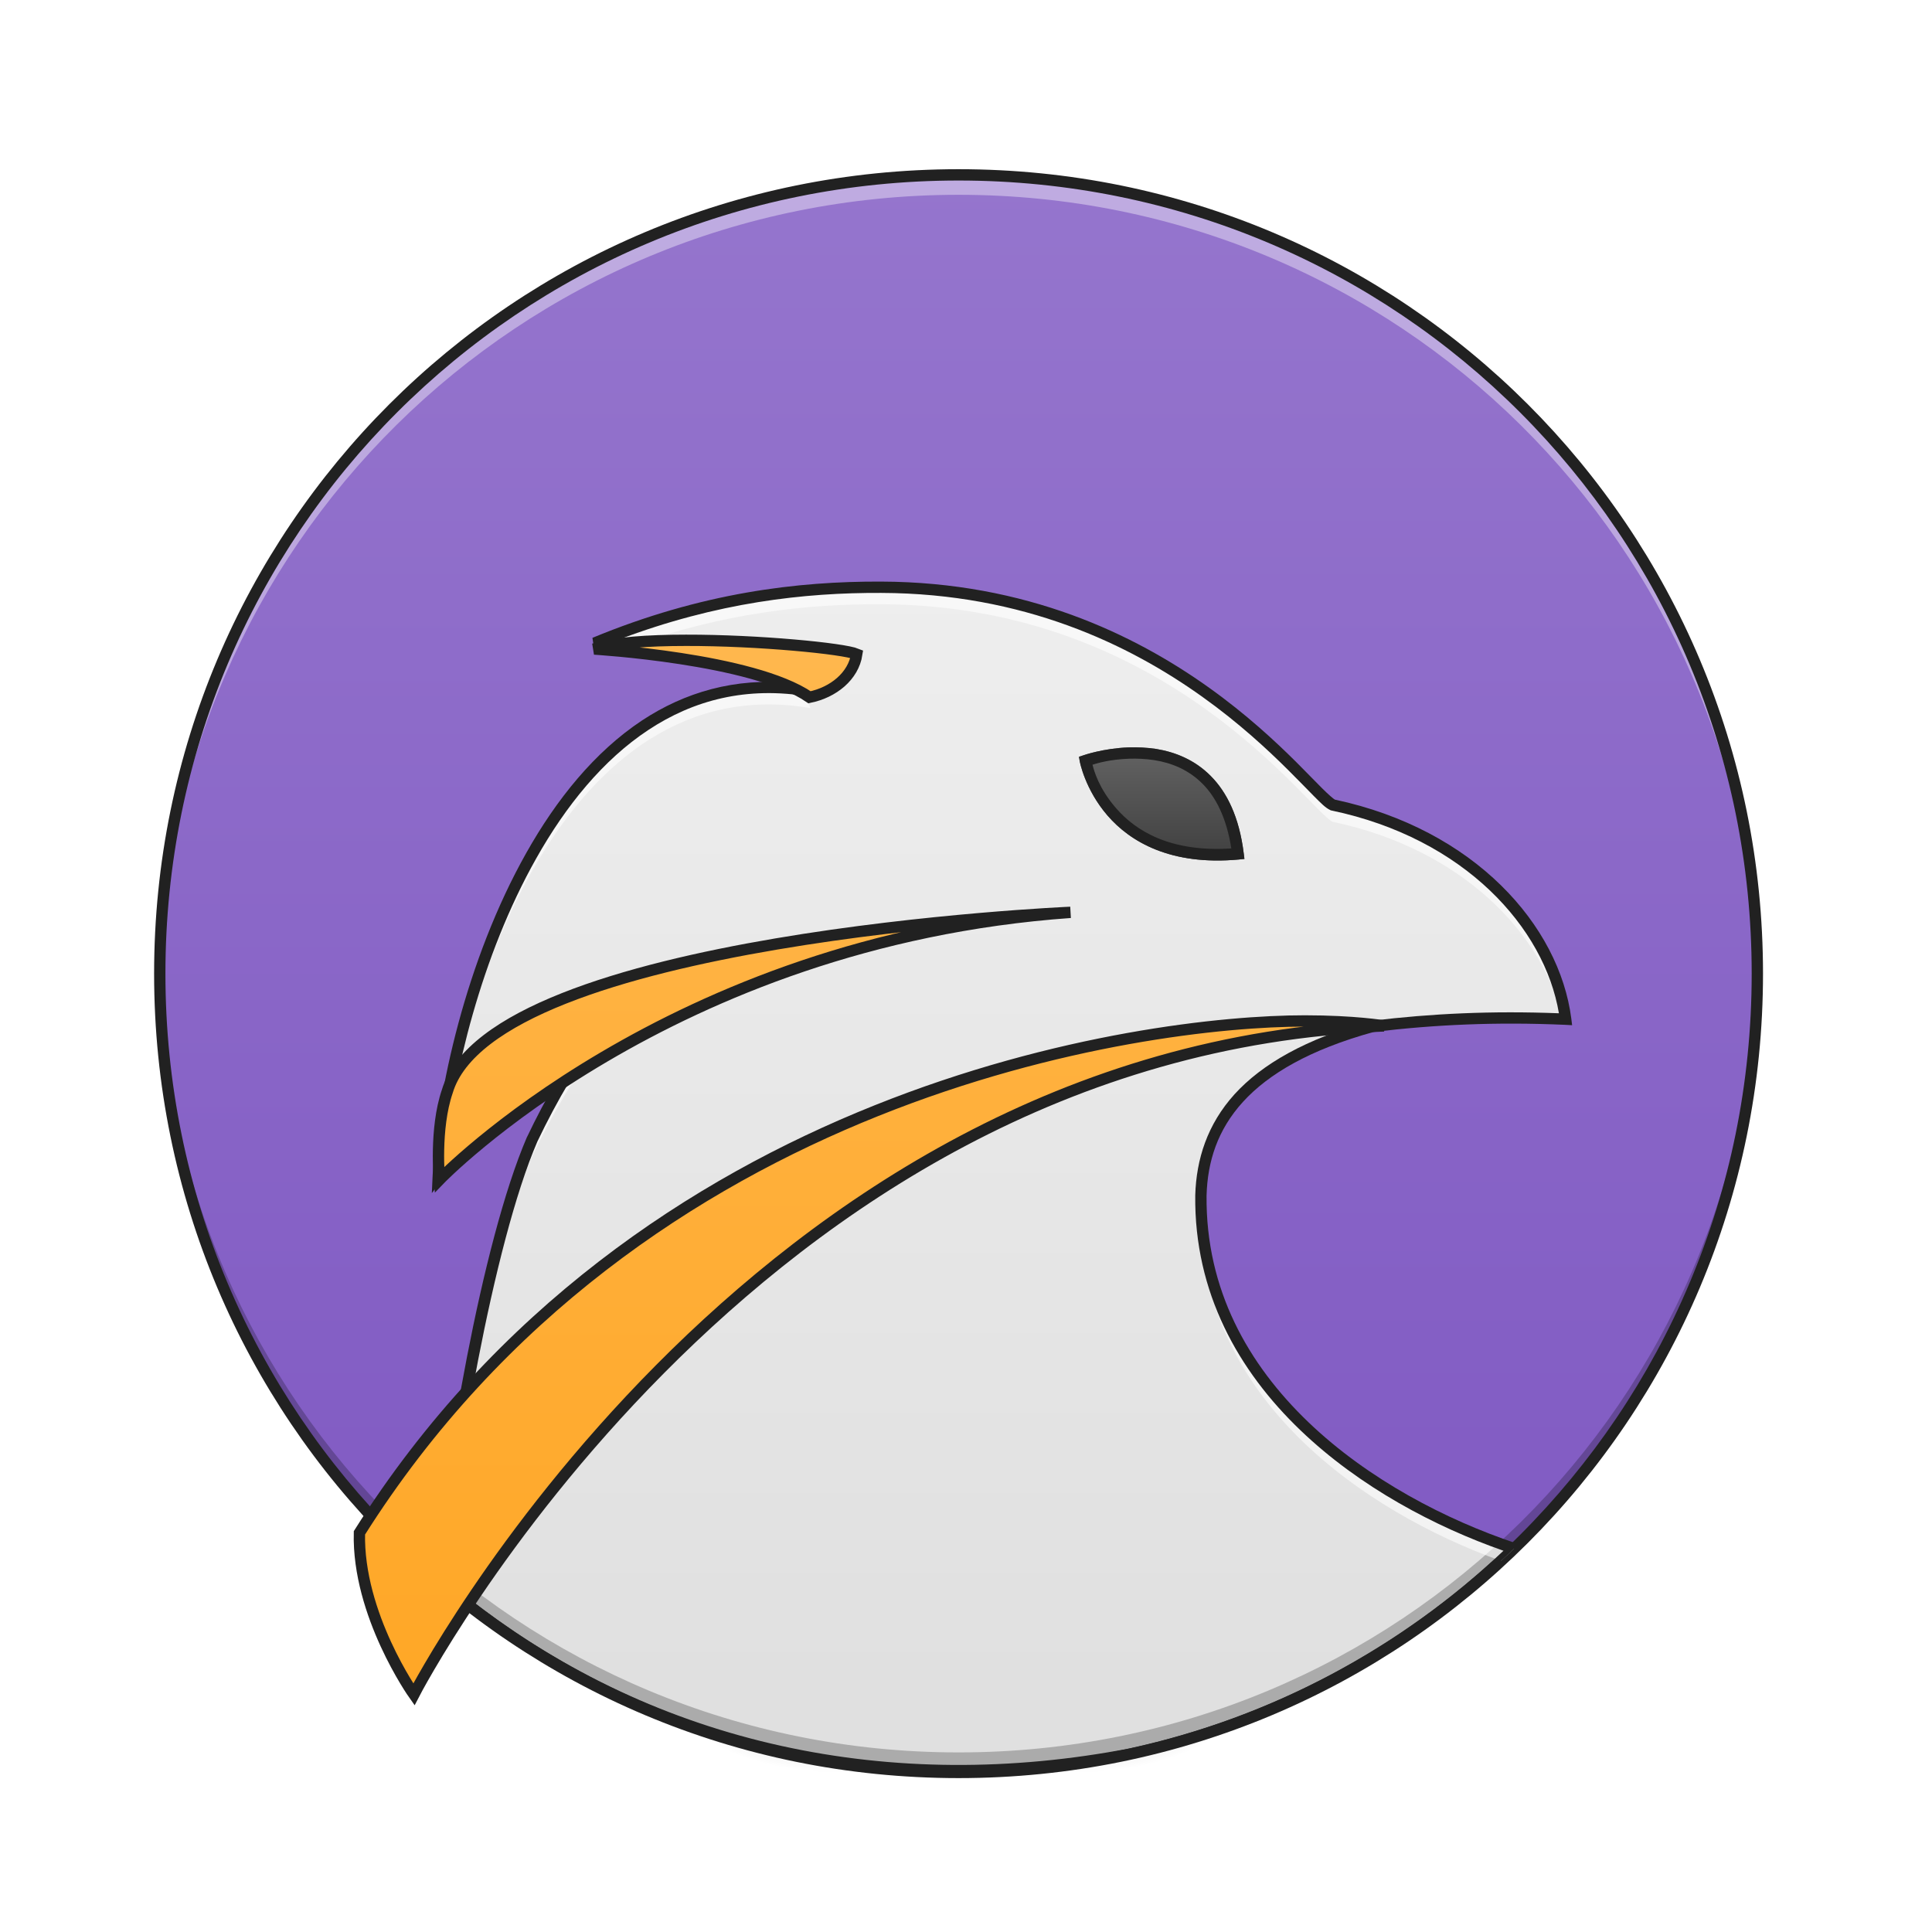
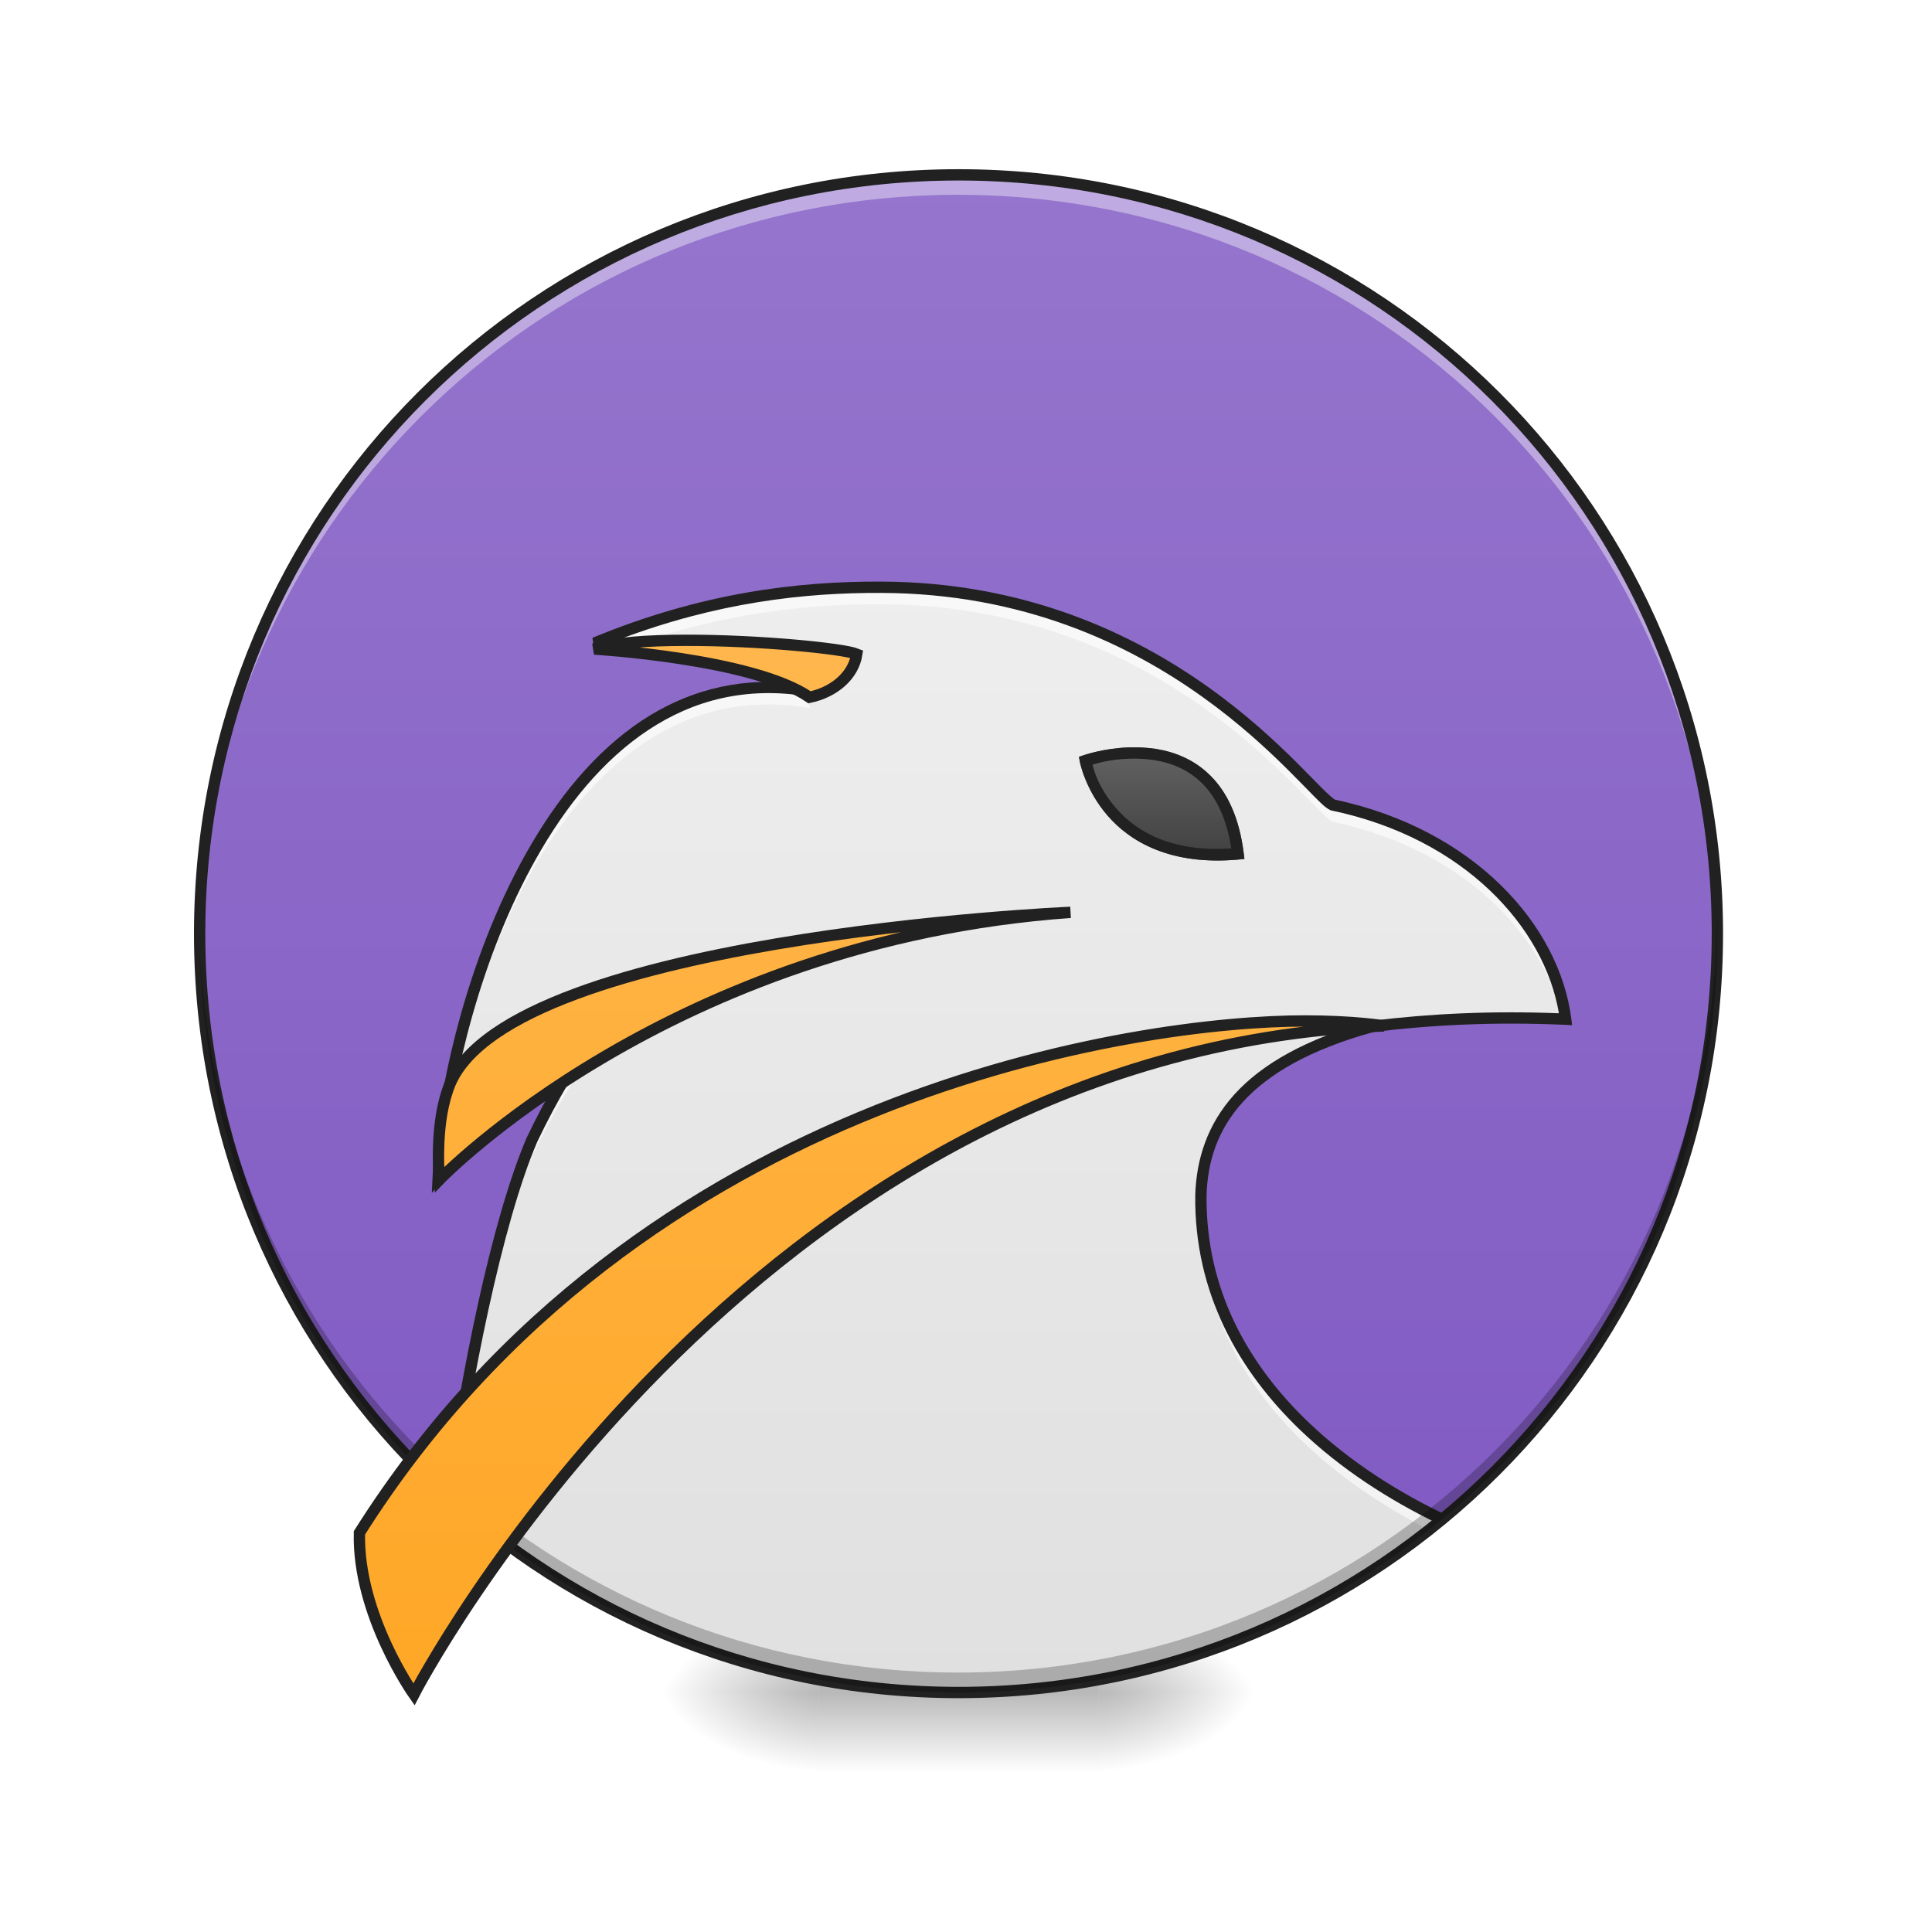
<svg xmlns="http://www.w3.org/2000/svg" width="64pt" height="64pt" viewBox="0 0 64 64" version="1.1">
  <defs>
    <radialGradient id="radial0" gradientUnits="userSpaceOnUse" cx="450.909" cy="189.579" fx="450.909" fy="189.579" r="21.167" gradientTransform="matrix(0.000000348341,-0.156265,-0.281277,-0.000000203077,89.0463,127.1907)">
      <stop offset="0" style="stop-color:rgb(0%,0%,0%);stop-opacity:0.314;" />
      <stop offset="0.222" style="stop-color:rgb(0%,0%,0%);stop-opacity:0.275;" />
      <stop offset="1" style="stop-color:rgb(0%,0%,0%);stop-opacity:0;" />
    </radialGradient>
    <radialGradient id="radial1" gradientUnits="userSpaceOnUse" cx="450.909" cy="189.579" fx="450.909" fy="189.579" r="21.167" gradientTransform="matrix(-0.000000348341,0.156265,0.281277,0.000000203077,-25.54024,-15.05496)">
      <stop offset="0" style="stop-color:rgb(0%,0%,0%);stop-opacity:0.314;" />
      <stop offset="0.222" style="stop-color:rgb(0%,0%,0%);stop-opacity:0.275;" />
      <stop offset="1" style="stop-color:rgb(0%,0%,0%);stop-opacity:0;" />
    </radialGradient>
    <radialGradient id="radial2" gradientUnits="userSpaceOnUse" cx="450.909" cy="189.579" fx="450.909" fy="189.579" r="21.167" gradientTransform="matrix(-0.000000348341,-0.156265,0.281277,-0.000000203077,-25.54024,127.1907)">
      <stop offset="0" style="stop-color:rgb(0%,0%,0%);stop-opacity:0.314;" />
      <stop offset="0.222" style="stop-color:rgb(0%,0%,0%);stop-opacity:0.275;" />
      <stop offset="1" style="stop-color:rgb(0%,0%,0%);stop-opacity:0;" />
    </radialGradient>
    <radialGradient id="radial3" gradientUnits="userSpaceOnUse" cx="450.909" cy="189.579" fx="450.909" fy="189.579" r="21.167" gradientTransform="matrix(0.000000348341,0.156265,-0.281277,0.000000203077,89.0463,-15.05496)">
      <stop offset="0" style="stop-color:rgb(0%,0%,0%);stop-opacity:0.314;" />
      <stop offset="0.222" style="stop-color:rgb(0%,0%,0%);stop-opacity:0.275;" />
      <stop offset="1" style="stop-color:rgb(0%,0%,0%);stop-opacity:0;" />
    </radialGradient>
    <linearGradient id="linear0" gradientUnits="userSpaceOnUse" x1="255.323" y1="233.5" x2="255.323" y2="254.667" gradientTransform="matrix(0.0267201,0,0,0.125012,24.93077,26.87757)">
      <stop offset="0" style="stop-color:rgb(0%,0%,0%);stop-opacity:0.275;" />
      <stop offset="1" style="stop-color:rgb(0%,0%,0%);stop-opacity:0;" />
    </linearGradient>
-     <linearGradient id="linear1" gradientUnits="userSpaceOnUse" x1="254" y1="-168.667" x2="254" y2="233.5" gradientTransform="matrix(0.131592,0,0,0.131592,-1.671208,27.98732)">
+     <linearGradient id="linear1" gradientUnits="userSpaceOnUse" x1="254" y1="-168.667" x2="254" y2="233.5" gradientTransform="matrix(0.125012,0,0,0.131592,-0.00000106162,27.98732)">
      <stop offset="0" style="stop-color:rgb(58.431%,45.882%,80.392%);stop-opacity:1;" />
      <stop offset="1" style="stop-color:rgb(49.412%,34.118%,76.078%);stop-opacity:1;" />
    </linearGradient>
    <linearGradient id="linear2" gradientUnits="userSpaceOnUse" x1="960" y1="1695.118" x2="960" y2="575.118" gradientTransform="matrix(0.0330761,0,0,0.0330761,0,0)">
      <stop offset="0" style="stop-color:rgb(87.843%,87.843%,87.843%);stop-opacity:1;" />
      <stop offset="1" style="stop-color:rgb(93.333%,93.333%,93.333%);stop-opacity:1;" />
    </linearGradient>
    <linearGradient id="linear3" gradientUnits="userSpaceOnUse" x1="960" y1="1695.118" x2="960" y2="655.118">
      <stop offset="0" style="stop-color:rgb(100%,65.49%,14.902%);stop-opacity:1;" />
      <stop offset="1" style="stop-color:rgb(100%,71.765%,30.196%);stop-opacity:1;" />
    </linearGradient>
    <linearGradient id="linear4" gradientUnits="userSpaceOnUse" x1="312.208" y1="11.25" x2="312.208" y2="-15.208" gradientTransform="matrix(0.125012,0,0,0.125012,0,26.87757)">
      <stop offset="0" style="stop-color:rgb(25.882%,25.882%,25.882%);stop-opacity:1;" />
      <stop offset="1" style="stop-color:rgb(38.039%,38.039%,38.039%);stop-opacity:1;" />
    </linearGradient>
  </defs>
  <g id="surface1">
    <path style=" stroke:none;fill-rule:nonzero;fill:url(#radial0);" d="M 36.383 56.066 L 41.676 56.066 L 41.676 53.422 L 36.383 53.422 Z M 36.383 56.066 " />
    <path style=" stroke:none;fill-rule:nonzero;fill:url(#radial1);" d="M 27.121 56.066 L 21.832 56.066 L 21.832 58.715 L 27.121 58.715 Z M 27.121 56.066 " />
    <path style=" stroke:none;fill-rule:nonzero;fill:url(#radial2);" d="M 27.121 56.066 L 21.832 56.066 L 21.832 53.422 L 27.121 53.422 Z M 27.121 56.066 " />
    <path style=" stroke:none;fill-rule:nonzero;fill:url(#radial3);" d="M 36.383 56.066 L 41.676 56.066 L 41.676 58.715 L 36.383 58.715 Z M 36.383 56.066 " />
    <path style=" stroke:none;fill-rule:nonzero;fill:url(#linear0);" d="M 27.121 55.406 L 36.383 55.406 L 36.383 58.715 L 27.121 58.715 Z M 27.121 55.406 " />
-     <path style=" stroke:none;fill-rule:nonzero;fill:url(#linear1);" d="M 31.754 5.793 C 46.367 5.793 58.215 17.641 58.215 32.254 C 58.215 46.867 46.367 58.715 31.754 58.715 C 17.141 58.715 5.293 46.867 5.293 32.254 C 5.293 17.641 17.141 5.793 31.754 5.793 Z M 31.754 5.793 " />
-     <path style=" stroke:none;fill-rule:evenodd;fill:url(#linear2);" d="M 29.188 19.453 L 29.191 19.453 C 26.441 19.441 23.285 19.816 19.695 21.301 C 24.617 21.684 26.727 22.371 26.848 22.895 C 18.34 21.434 14.797 33.543 14.52 38.938 C 14.52 38.938 18.273 34.113 19.273 33.762 C 19.582 33.656 19.66 33.863 20.031 33.762 C 19.043 35.062 18.277 36.383 17.629 37.738 C 16.117 41.242 14.832 48.973 14.594 52.426 C 14.664 52.488 14.734 52.547 14.805 52.605 C 14.809 52.609 14.812 52.609 14.816 52.613 C 14.883 52.668 14.953 52.727 15.023 52.785 C 15.027 52.789 15.031 52.793 15.039 52.797 C 15.109 52.852 15.176 52.91 15.246 52.965 C 15.25 52.969 15.254 52.973 15.262 52.977 C 15.332 53.031 15.402 53.09 15.477 53.145 C 15.922 53.492 16.379 53.828 16.848 54.145 C 16.852 54.148 16.855 54.148 16.855 54.152 C 16.93 54.199 17 54.25 17.074 54.297 C 17.082 54.305 17.094 54.309 17.102 54.316 C 17.172 54.363 17.242 54.41 17.312 54.453 C 17.324 54.461 17.336 54.469 17.348 54.477 C 17.418 54.523 17.488 54.566 17.559 54.613 C 17.566 54.617 17.578 54.625 17.59 54.629 C 17.664 54.676 17.734 54.723 17.809 54.77 C 18.207 55.016 18.605 55.25 19.016 55.473 C 19.027 55.48 19.043 55.488 19.055 55.492 C 19.121 55.531 19.191 55.566 19.258 55.602 C 19.277 55.613 19.297 55.625 19.32 55.637 C 19.387 55.672 19.453 55.707 19.52 55.742 C 19.539 55.75 19.559 55.762 19.578 55.77 C 19.645 55.805 19.711 55.84 19.777 55.875 C 19.801 55.887 19.824 55.898 19.848 55.91 C 19.914 55.941 19.98 55.973 20.043 56.008 C 20.066 56.016 20.086 56.027 20.109 56.039 C 20.176 56.07 20.246 56.105 20.312 56.137 C 20.328 56.145 20.344 56.152 20.359 56.16 C 20.68 56.309 21 56.457 21.328 56.594 C 21.344 56.602 21.363 56.609 21.379 56.617 C 21.449 56.648 21.516 56.676 21.586 56.703 C 21.609 56.715 21.633 56.723 21.66 56.734 C 21.723 56.762 21.789 56.789 21.855 56.812 C 21.883 56.824 21.91 56.836 21.941 56.848 C 22.004 56.871 22.066 56.898 22.129 56.922 C 22.16 56.934 22.195 56.949 22.23 56.961 C 22.289 56.984 22.348 57.004 22.406 57.027 C 22.441 57.039 22.473 57.055 22.508 57.066 C 22.57 57.09 22.637 57.113 22.699 57.137 C 22.723 57.145 22.746 57.152 22.77 57.16 C 22.844 57.188 22.914 57.211 22.984 57.238 C 23 57.242 23.012 57.246 23.027 57.25 C 23.262 57.332 23.496 57.41 23.734 57.488 C 23.766 57.496 23.797 57.508 23.828 57.516 C 23.887 57.535 23.945 57.551 24.004 57.57 C 24.047 57.582 24.086 57.594 24.125 57.605 C 24.18 57.621 24.238 57.641 24.293 57.656 C 24.336 57.668 24.379 57.68 24.422 57.691 C 24.477 57.707 24.531 57.723 24.586 57.738 C 24.633 57.754 24.676 57.766 24.723 57.777 C 24.777 57.793 24.832 57.809 24.887 57.82 C 24.93 57.832 24.973 57.844 25.016 57.855 C 25.07 57.871 25.129 57.883 25.188 57.898 C 25.23 57.91 25.273 57.922 25.316 57.93 C 25.375 57.945 25.43 57.961 25.488 57.973 C 25.531 57.984 25.574 57.992 25.613 58.004 C 25.672 58.016 25.73 58.031 25.789 58.043 C 25.828 58.055 25.863 58.062 25.902 58.07 C 26.023 58.098 26.145 58.121 26.266 58.148 C 26.305 58.156 26.344 58.164 26.383 58.172 C 26.434 58.184 26.488 58.195 26.539 58.203 C 26.59 58.215 26.641 58.223 26.691 58.234 C 26.742 58.242 26.793 58.254 26.844 58.262 C 26.898 58.273 26.949 58.281 27 58.293 C 27.051 58.301 27.098 58.309 27.145 58.316 C 27.203 58.328 27.262 58.336 27.32 58.348 C 27.367 58.355 27.41 58.363 27.457 58.371 C 27.512 58.379 27.57 58.387 27.629 58.398 C 27.68 58.406 27.727 58.41 27.777 58.418 C 27.828 58.426 27.883 58.434 27.938 58.441 C 27.988 58.449 28.039 58.457 28.09 58.465 C 28.148 58.473 28.207 58.48 28.266 58.488 C 28.312 58.492 28.355 58.5 28.398 58.504 C 28.477 58.516 28.555 58.523 28.629 58.531 C 28.66 58.535 28.688 58.539 28.715 58.543 C 28.82 58.555 28.926 58.566 29.031 58.578 C 29.059 58.578 29.086 58.582 29.113 58.586 C 29.191 58.594 29.27 58.602 29.348 58.605 C 29.391 58.609 29.438 58.613 29.48 58.617 C 29.543 58.625 29.602 58.629 29.664 58.633 C 29.715 58.637 29.762 58.641 29.809 58.645 C 29.871 58.648 29.93 58.652 29.992 58.656 C 30.035 58.66 30.082 58.664 30.129 58.664 C 30.191 58.668 30.25 58.672 30.312 58.676 C 30.359 58.68 30.41 58.68 30.457 58.684 C 30.516 58.684 30.574 58.688 30.633 58.691 C 30.684 58.691 30.73 58.695 30.781 58.695 C 30.844 58.699 30.902 58.699 30.965 58.703 C 31.012 58.703 31.059 58.703 31.105 58.707 C 31.172 58.707 31.234 58.707 31.301 58.711 C 31.344 58.711 31.387 58.711 31.43 58.711 C 31.539 58.715 31.645 58.715 31.754 58.715 C 33.324 58.715 35.309 58.492 37.457 58.102 C 42.336 57.039 46.703 54.637 50.156 51.297 C 45.531 49.75 39.715 45.934 39.781 39.602 C 39.848 37.277 41.168 35.188 45.469 33.996 C 47.523 33.754 49.543 33.66 51.863 33.762 C 51.477 30.766 48.734 27.629 44.145 26.664 C 43.355 26.289 38.703 19.488 29.188 19.453 Z M 29.188 19.453 " />
-     <path style=" stroke:none;fill-rule:nonzero;fill:rgb(100%,100%,100%);fill-opacity:0.392;" d="M 31.754 5.793 C 17.094 5.793 5.293 17.594 5.293 32.254 C 5.293 32.363 5.293 32.473 5.293 32.582 C 5.469 18.078 17.203 6.453 31.754 6.453 C 46.301 6.453 58.035 18.078 58.211 32.582 C 58.215 32.473 58.215 32.363 58.215 32.254 C 58.215 17.594 46.414 5.793 31.754 5.793 Z M 31.754 5.793 " />
-     <path style=" stroke:none;fill-rule:nonzero;fill:rgb(0%,0%,0%);fill-opacity:0.235;" d="M 31.754 58.715 C 17.094 58.715 5.293 46.914 5.293 32.254 C 5.293 32.145 5.293 32.031 5.293 31.922 C 5.469 46.43 17.203 58.051 31.754 58.051 C 46.301 58.051 58.035 46.43 58.211 31.922 C 58.215 32.031 58.215 32.145 58.215 32.254 C 58.215 46.914 46.414 58.715 31.754 58.715 Z M 31.754 58.715 " />
-     <path style=" stroke:none;fill-rule:nonzero;fill:rgb(12.941%,12.941%,12.941%);fill-opacity:1;" d="M 31.754 5.605 C 16.992 5.605 5.105 17.492 5.105 32.254 C 5.105 47.012 16.992 58.902 31.754 58.902 C 46.512 58.902 58.402 47.012 58.402 32.254 C 58.402 17.492 46.512 5.605 31.754 5.605 Z M 31.754 5.98 C 46.312 5.98 58.027 17.695 58.027 32.254 C 58.027 46.812 46.312 58.527 31.754 58.527 C 17.195 58.527 5.48 46.812 5.48 32.254 C 5.48 17.695 17.195 5.98 31.754 5.98 Z M 31.754 5.98 " />
-     <path style=" stroke:none;fill-rule:evenodd;fill:rgb(100%,100%,100%);fill-opacity:0.588;" d="M 29.188 19.453 L 29.191 19.453 C 26.441 19.441 23.285 19.816 19.695 21.301 C 20.113 21.332 20.508 21.367 20.887 21.406 C 23.984 20.301 26.746 20.004 29.191 20.016 L 29.188 20.016 C 38.703 20.047 43.355 26.848 44.145 27.223 C 48.445 28.129 51.125 30.941 51.762 33.758 C 51.797 33.762 51.832 33.762 51.863 33.762 C 51.477 30.766 48.734 27.629 44.145 26.664 C 43.355 26.289 38.703 19.488 29.188 19.453 Z M 25.496 22.773 C 17.961 22.734 14.781 33.836 14.52 38.938 C 14.52 38.938 14.559 38.891 14.566 38.883 C 15.062 33.238 18.648 22.047 26.848 23.457 C 26.801 23.246 26.43 23.008 25.684 22.777 C 25.621 22.773 25.559 22.773 25.496 22.773 Z M 19.621 34.32 C 18.828 35.438 18.188 36.574 17.629 37.738 C 16.117 41.242 14.832 48.973 14.594 52.426 C 14.609 52.438 14.621 52.449 14.637 52.461 C 14.957 48.805 16.188 41.637 17.629 38.301 C 18.277 36.941 19.043 35.621 20.031 34.324 C 19.84 34.375 19.727 34.348 19.621 34.32 Z M 39.785 40.043 C 39.785 40.082 39.781 40.125 39.781 40.164 C 39.715 46.297 45.176 50.074 49.723 51.707 C 49.867 51.574 50.016 51.438 50.156 51.297 C 45.641 49.789 39.984 46.109 39.785 40.043 Z M 39.785 40.043 " />
-     <path style=" stroke:none;fill-rule:nonzero;fill:rgb(12.941%,12.941%,12.941%);fill-opacity:1;" d="M 29.191 19.266 C 26.422 19.254 23.238 19.633 19.625 21.129 L 19.68 21.488 C 22.137 21.68 23.887 21.945 25.027 22.227 C 25.566 22.359 25.969 22.496 26.242 22.625 C 24.34 22.441 22.68 22.934 21.266 23.867 C 19.699 24.906 18.434 26.477 17.434 28.254 C 15.43 31.809 14.473 36.195 14.332 38.93 L 14.305 39.523 L 14.668 39.055 C 14.668 39.055 15.605 37.848 16.664 36.602 C 17.195 35.98 17.754 35.348 18.242 34.852 C 18.484 34.602 18.711 34.387 18.902 34.23 C 19.094 34.07 19.258 33.969 19.336 33.941 C 19.449 33.898 19.477 33.914 19.582 33.941 C 19.602 33.945 19.633 33.949 19.656 33.953 C 18.77 35.164 18.062 36.398 17.461 37.66 L 17.457 37.664 C 15.941 41.18 14.68 48.734 14.418 52.277 C 19.055 56.289 25.109 58.715 31.754 58.715 C 38.996 58.715 45.539 55.832 50.309 51.152 L 50.215 51.121 C 47.926 50.355 45.336 49.023 43.34 47.109 C 41.344 45.195 39.938 42.715 39.969 39.605 C 40 38.477 40.332 37.426 41.176 36.5 C 42.02 35.574 43.387 34.77 45.508 34.184 C 47.547 33.941 49.551 33.848 51.855 33.949 L 52.078 33.961 L 52.051 33.738 C 51.652 30.656 48.852 27.477 44.219 26.488 C 44.18 26.469 44.012 26.328 43.797 26.113 C 43.578 25.895 43.293 25.598 42.945 25.25 C 42.246 24.555 41.285 23.66 40.047 22.777 C 37.574 21.012 33.992 19.281 29.191 19.266 Z M 29.191 19.641 C 33.902 19.656 37.402 21.348 39.828 23.082 C 41.043 23.949 41.988 24.828 42.68 25.516 C 43.027 25.859 43.309 26.156 43.531 26.379 C 43.758 26.605 43.898 26.754 44.062 26.832 L 44.082 26.844 L 44.105 26.848 C 48.516 27.773 51.164 30.73 51.641 33.566 C 49.406 33.48 47.438 33.574 45.449 33.812 L 45.434 33.812 L 45.418 33.816 C 43.246 34.418 41.805 35.25 40.898 36.246 C 39.992 37.246 39.629 38.402 39.594 39.598 L 39.594 39.602 C 39.559 42.824 41.027 45.414 43.078 47.379 C 45.047 49.266 47.543 50.578 49.805 51.371 C 46.41 54.574 42.16 56.883 37.422 57.918 C 29.562 59.426 21.816 57.836 15.59 52.996 C 15.52 52.941 15.449 52.887 15.379 52.828 C 15.371 52.824 15.367 52.82 15.363 52.816 C 15.293 52.762 15.227 52.707 15.156 52.652 C 15.152 52.648 15.145 52.641 15.141 52.637 C 15.07 52.582 15.004 52.523 14.934 52.469 C 14.934 52.465 14.93 52.465 14.926 52.461 C 14.879 52.422 14.836 52.387 14.789 52.348 C 15.043 48.879 16.324 41.238 17.801 37.816 C 18.445 36.469 19.203 35.16 20.18 33.875 L 20.516 33.438 L 19.984 33.582 C 19.832 33.621 19.777 33.602 19.672 33.578 C 19.57 33.551 19.406 33.52 19.211 33.586 C 19.039 33.645 18.867 33.77 18.66 33.941 C 18.457 34.113 18.223 34.332 17.977 34.586 C 17.477 35.094 16.914 35.734 16.379 36.359 C 15.648 37.219 15.102 37.902 14.75 38.344 C 14.988 35.656 15.938 31.668 17.762 28.438 C 18.742 26.695 19.977 25.172 21.473 24.184 C 22.973 23.191 24.734 22.723 26.816 23.078 L 27.094 23.125 L 27.031 22.852 C 26.977 22.613 26.766 22.465 26.453 22.312 C 26.145 22.156 25.703 22.008 25.117 21.863 C 24.078 21.605 22.543 21.371 20.496 21.188 C 23.758 19.953 26.645 19.629 29.191 19.641 Z M 29.191 19.641 " />
+     <path style=" stroke:none;fill-rule:nonzero;fill:url(#linear1);" d="M 31.754 5.793 C 45.637 5.793 56.891 17.047 56.891 30.93 C 56.891 44.812 45.637 56.066 31.754 56.066 C 17.871 56.066 6.613 44.812 6.613 30.93 C 6.613 17.047 17.871 5.793 31.754 5.793 Z M 31.754 5.793 " />
+     <path style=" stroke:none;fill-rule:nonzero;fill:rgb(100%,100%,100%);fill-opacity:0.392;" d="M 31.754 5.793 C 18.02 5.793 6.926 16.695 6.621 30.352 C 7.266 17.004 18.219 6.453 31.73 6.453 C 45.656 6.453 56.867 17.664 56.867 31.59 C 56.867 31.785 56.863 31.977 56.859 32.172 C 56.879 31.758 56.891 31.348 56.891 30.93 C 56.891 17.004 45.68 5.793 31.754 5.793 Z M 31.754 5.793 " />
+     <path style=" stroke:none;fill-rule:evenodd;fill:url(#linear2);" d="M 28.887 19.453 C 25.746 19.461 22.598 20.082 19.695 21.301 C 22.047 21.578 24.57 21.574 26.707 22.691 C 25.402 22.777 22.297 22.859 20.809 24.43 C 17.051 27.59 15.453 32.562 14.688 37.262 C 14.586 38.062 14.27 39.656 15.121 38.18 C 16.438 36.652 17.605 34.918 19.273 33.762 C 20.891 33.598 18.387 35.559 18.273 36.477 C 16.367 40.094 15.809 44.219 15.098 48.195 C 15.109 48.637 15.016 49.125 14.914 49.621 C 19.363 53.633 25.262 56.066 31.754 56.066 C 37.852 56.066 43.43 53.918 47.773 50.332 C 44.266 48.66 41.113 45.961 40.082 42.125 C 39.43 39.887 39.734 37.094 41.797 35.68 C 44.531 33.547 48.152 33.707 51.434 33.746 C 52.41 33.172 50.789 30.844 50.047 29.941 C 48.527 28.215 46.379 27.129 44.145 26.664 C 41.648 24.125 38.859 21.711 35.43 20.543 C 33.434 19.816 31.309 19.457 29.188 19.453 C 29.086 19.453 28.988 19.453 28.887 19.453 Z M 28.887 19.453 " />
+     <path style=" stroke:none;fill-rule:evenodd;fill:rgb(100%,100%,100%);fill-opacity:0.588;" d="M 29.188 19.453 L 29.191 19.453 C 26.441 19.441 23.285 19.816 19.695 21.301 C 20.113 21.332 20.508 21.367 20.887 21.406 C 23.984 20.301 26.746 20.004 29.191 20.016 L 29.188 20.016 C 38.703 20.047 43.355 26.848 44.145 27.223 C 48.445 28.129 51.125 30.941 51.762 33.758 C 51.797 33.762 51.832 33.762 51.863 33.762 C 51.477 30.766 48.734 27.629 44.145 26.664 C 43.355 26.289 38.703 19.488 29.188 19.453 Z M 25.496 22.773 C 17.961 22.734 14.781 33.836 14.52 38.938 C 14.52 38.938 14.559 38.891 14.566 38.883 C 15.062 33.238 18.648 22.047 26.848 23.457 C 26.801 23.246 26.43 23.008 25.684 22.777 C 25.621 22.773 25.559 22.773 25.496 22.773 Z M 19.621 34.32 C 18.828 35.438 18.188 36.574 17.629 37.738 C 16.449 40.469 15.41 45.77 14.895 49.609 C 14.918 49.629 14.941 49.648 14.965 49.672 C 15.5 45.883 16.5 40.914 17.629 38.301 C 18.277 36.941 19.043 35.621 20.031 34.324 C 19.84 34.375 19.727 34.348 19.621 34.32 Z M 39.785 40.043 C 39.785 40.082 39.781 40.125 39.781 40.164 C 39.727 45.25 43.469 48.711 47.34 50.68 C 47.484 50.566 47.629 50.449 47.773 50.332 C 43.863 48.461 39.949 45.074 39.785 40.043 Z M 39.785 40.043 " />
+     <path style=" stroke:none;fill-rule:nonzero;fill:rgb(12.941%,12.941%,12.941%);fill-opacity:1;" d="M 29.191 19.266 C 26.422 19.254 23.238 19.633 19.625 21.129 L 19.68 21.488 C 22.137 21.68 23.887 21.945 25.027 22.227 C 25.566 22.359 25.969 22.496 26.242 22.625 C 24.34 22.441 22.68 22.934 21.266 23.867 C 19.699 24.906 18.434 26.477 17.434 28.254 C 15.43 31.809 14.473 36.195 14.332 38.93 L 14.305 39.523 L 14.668 39.055 C 14.668 39.055 15.605 37.848 16.664 36.602 C 17.195 35.98 17.754 35.348 18.242 34.852 C 18.484 34.602 18.711 34.387 18.902 34.23 C 19.094 34.07 19.258 33.969 19.336 33.941 C 19.449 33.898 19.477 33.914 19.582 33.941 C 19.602 33.945 19.633 33.949 19.656 33.953 C 18.77 35.164 18.062 36.398 17.461 37.66 L 17.457 37.664 C 16.273 40.41 15.246 45.617 14.727 49.453 C 14.84 49.559 14.953 49.66 15.066 49.762 C 15.574 45.926 16.625 40.539 17.801 37.816 C 18.445 36.469 19.203 35.16 20.18 33.875 L 20.516 33.438 L 19.984 33.582 C 19.832 33.621 19.777 33.602 19.672 33.578 C 19.57 33.551 19.406 33.52 19.211 33.586 C 19.039 33.645 18.867 33.77 18.66 33.941 C 18.457 34.113 18.223 34.332 17.977 34.586 C 17.477 35.094 16.914 35.734 16.379 36.359 C 15.648 37.219 15.102 37.902 14.75 38.344 C 14.988 35.656 15.938 31.668 17.762 28.438 C 18.742 26.695 19.977 25.172 21.473 24.184 C 22.973 23.191 24.734 22.723 26.816 23.078 L 27.094 23.125 L 27.031 22.852 C 26.977 22.613 26.766 22.465 26.453 22.312 C 26.145 22.156 25.703 22.008 25.117 21.863 C 24.078 21.605 22.543 21.371 20.496 21.188 C 23.758 19.953 26.645 19.629 29.191 19.641 C 33.902 19.656 37.402 21.348 39.828 23.082 C 41.043 23.949 41.988 24.828 42.68 25.516 C 43.027 25.859 43.309 26.156 43.531 26.379 C 43.758 26.605 43.898 26.754 44.062 26.832 L 44.082 26.844 L 44.105 26.848 C 48.516 27.773 51.164 30.73 51.641 33.566 C 49.406 33.48 47.438 33.574 45.449 33.812 L 45.434 33.812 L 45.418 33.816 C 43.246 34.418 41.805 35.25 40.898 36.246 C 39.992 37.246 39.629 38.402 39.594 39.598 L 39.594 39.602 C 39.559 42.824 41.027 45.414 43.078 47.379 C 44.426 48.668 46.02 49.691 47.613 50.461 C 47.723 50.375 47.828 50.289 47.93 50.199 C 46.312 49.434 44.691 48.402 43.34 47.109 C 41.344 45.195 39.938 42.715 39.969 39.605 C 40 38.477 40.332 37.426 41.176 36.5 C 42.02 35.574 43.387 34.77 45.508 34.184 C 47.547 33.941 49.551 33.848 51.855 33.949 L 52.078 33.961 L 52.051 33.738 C 51.652 30.656 48.852 27.477 44.219 26.488 C 44.18 26.469 44.012 26.328 43.797 26.113 C 43.578 25.895 43.293 25.598 42.945 25.25 C 42.246 24.555 41.285 23.66 40.047 22.777 C 37.574 21.012 33.992 19.281 29.191 19.266 Z M 29.191 19.266 " />
+     <path style=" stroke:none;fill-rule:nonzero;fill:rgb(12.941%,12.941%,12.941%);fill-opacity:1;" d="M 31.754 5.605 C 17.727 5.605 6.426 16.902 6.426 30.93 C 6.426 44.957 17.727 56.254 31.754 56.254 C 45.781 56.254 57.078 44.957 57.078 30.93 C 57.078 16.902 45.781 5.605 31.754 5.605 Z M 31.754 5.98 C 45.578 5.98 56.703 17.105 56.703 30.93 C 56.703 44.754 45.578 55.879 31.754 55.879 C 17.926 55.879 6.801 44.754 6.801 30.93 C 6.801 17.105 17.926 5.98 31.754 5.98 Z M 31.754 5.98 " />
+     <path style=" stroke:none;fill-rule:nonzero;fill:rgb(0%,0%,0%);fill-opacity:0.235;" d="M 31.754 56.066 C 18.02 56.066 6.926 45.164 6.621 31.508 C 7.266 44.855 18.219 55.406 31.73 55.406 C 45.656 55.406 56.867 44.195 56.867 30.27 C 56.867 30.074 56.863 29.883 56.859 29.691 C 56.879 30.102 56.891 30.516 56.891 30.93 C 56.891 44.855 45.68 56.066 31.754 56.066 Z M 31.754 56.066 " />
    <path style="fill-rule:evenodd;fill:url(#linear3);stroke-width:11.339;stroke-linecap:butt;stroke-linejoin:miter;stroke:rgb(12.941%,12.941%,12.941%);stroke-opacity:1;stroke-miterlimit:4;" d="M 687.1 641.277 C 649.072 641.277 614.233 643.639 594.864 650.017 C 594.983 650.017 753.944 659.347 810.749 698.319 C 834.487 693.477 854.682 677.298 858.107 655.095 C 844.762 649.544 759.849 641.159 687.1 641.277 Z M 594.864 650.017 Z M 1072.102 913.732 C 1072.102 913.732 493.89 938.532 447.949 1093.124 C 435.195 1130.325 440.037 1181.58 440.037 1181.58 C 440.037 1181.58 669.975 942.312 1072.102 913.732 Z M 440.037 1181.58 C 440.037 1181.58 440.037 1181.698 440.037 1181.698 Z M 1306.883 1022.501 C 1144.497 1022.383 639.978 1091.589 359.966 1535.168 C 357.958 1617.011 414.527 1696.964 414.527 1696.964 C 414.527 1696.964 747.921 1051.553 1386.009 1027.461 C 1386.009 1027.461 1356.603 1022.501 1306.883 1022.501 Z M 1306.883 1022.501 " transform="matrix(0.0330761,0,0,0.0330761,0,0)" />
    <path style=" stroke:none;fill-rule:evenodd;fill:url(#linear4);" d="M 37.391 24.758 C 36.539 24.789 35.891 25.02 35.891 25.02 L 35.742 25.07 L 35.77 25.23 C 35.77 25.23 35.941 26.152 36.688 27.016 C 37.434 27.879 38.773 28.68 41.031 28.473 L 41.223 28.453 L 41.199 28.262 C 41.051 27.066 40.645 26.246 40.109 25.707 C 39.578 25.168 38.922 24.91 38.297 24.809 C 37.984 24.762 37.676 24.75 37.391 24.758 Z M 37.391 24.758 " />
    <path style=" stroke:none;fill-rule:evenodd;fill:rgb(12.941%,12.941%,12.941%);fill-opacity:1;" d="M 37.391 24.758 C 36.539 24.789 35.891 25.02 35.891 25.02 L 35.742 25.07 L 35.77 25.23 C 35.77 25.23 35.941 26.152 36.688 27.016 C 37.434 27.879 38.773 28.68 41.031 28.473 L 41.223 28.453 L 41.199 28.262 C 41.051 27.066 40.645 26.246 40.109 25.707 C 39.578 25.168 38.922 24.91 38.297 24.809 C 37.984 24.762 37.676 24.75 37.391 24.758 Z M 37.41 25.133 C 37.672 25.125 37.953 25.137 38.234 25.18 C 38.805 25.27 39.375 25.496 39.844 25.973 C 40.281 26.414 40.629 27.094 40.789 28.105 C 38.77 28.238 37.625 27.527 36.969 26.77 C 36.402 26.117 36.242 25.539 36.191 25.332 C 36.355 25.281 36.762 25.156 37.41 25.133 Z M 37.41 25.133 " />
  </g>
</svg>
